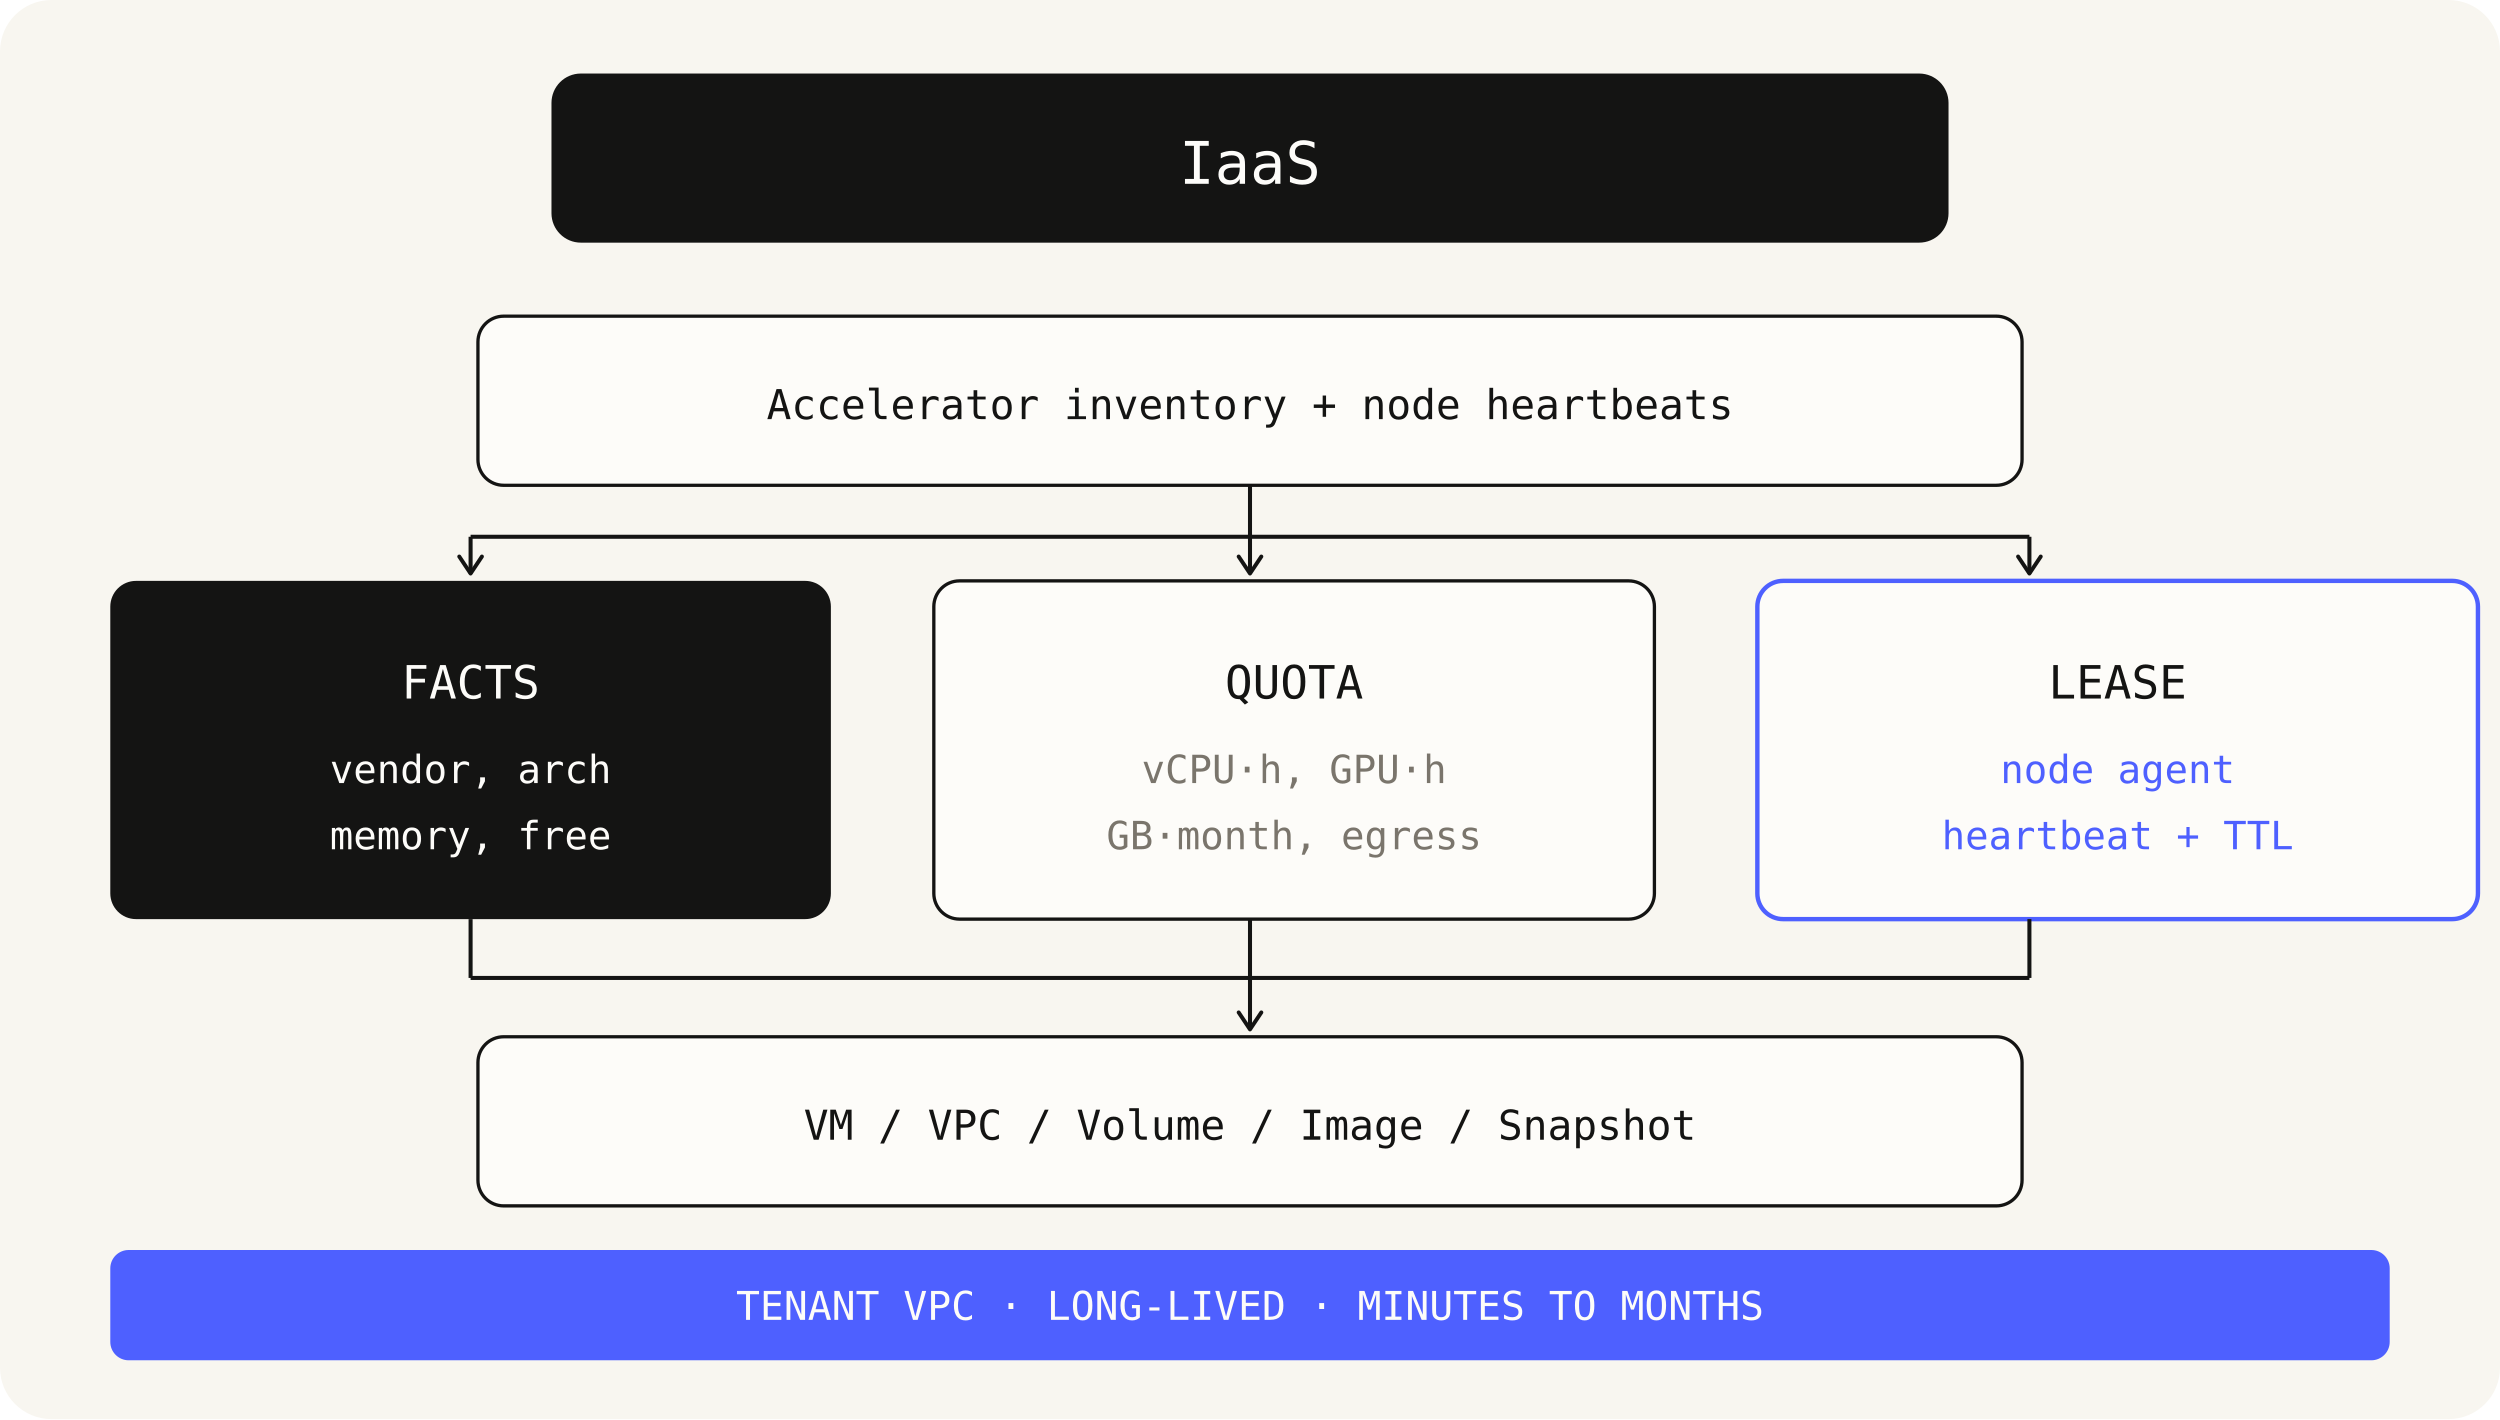
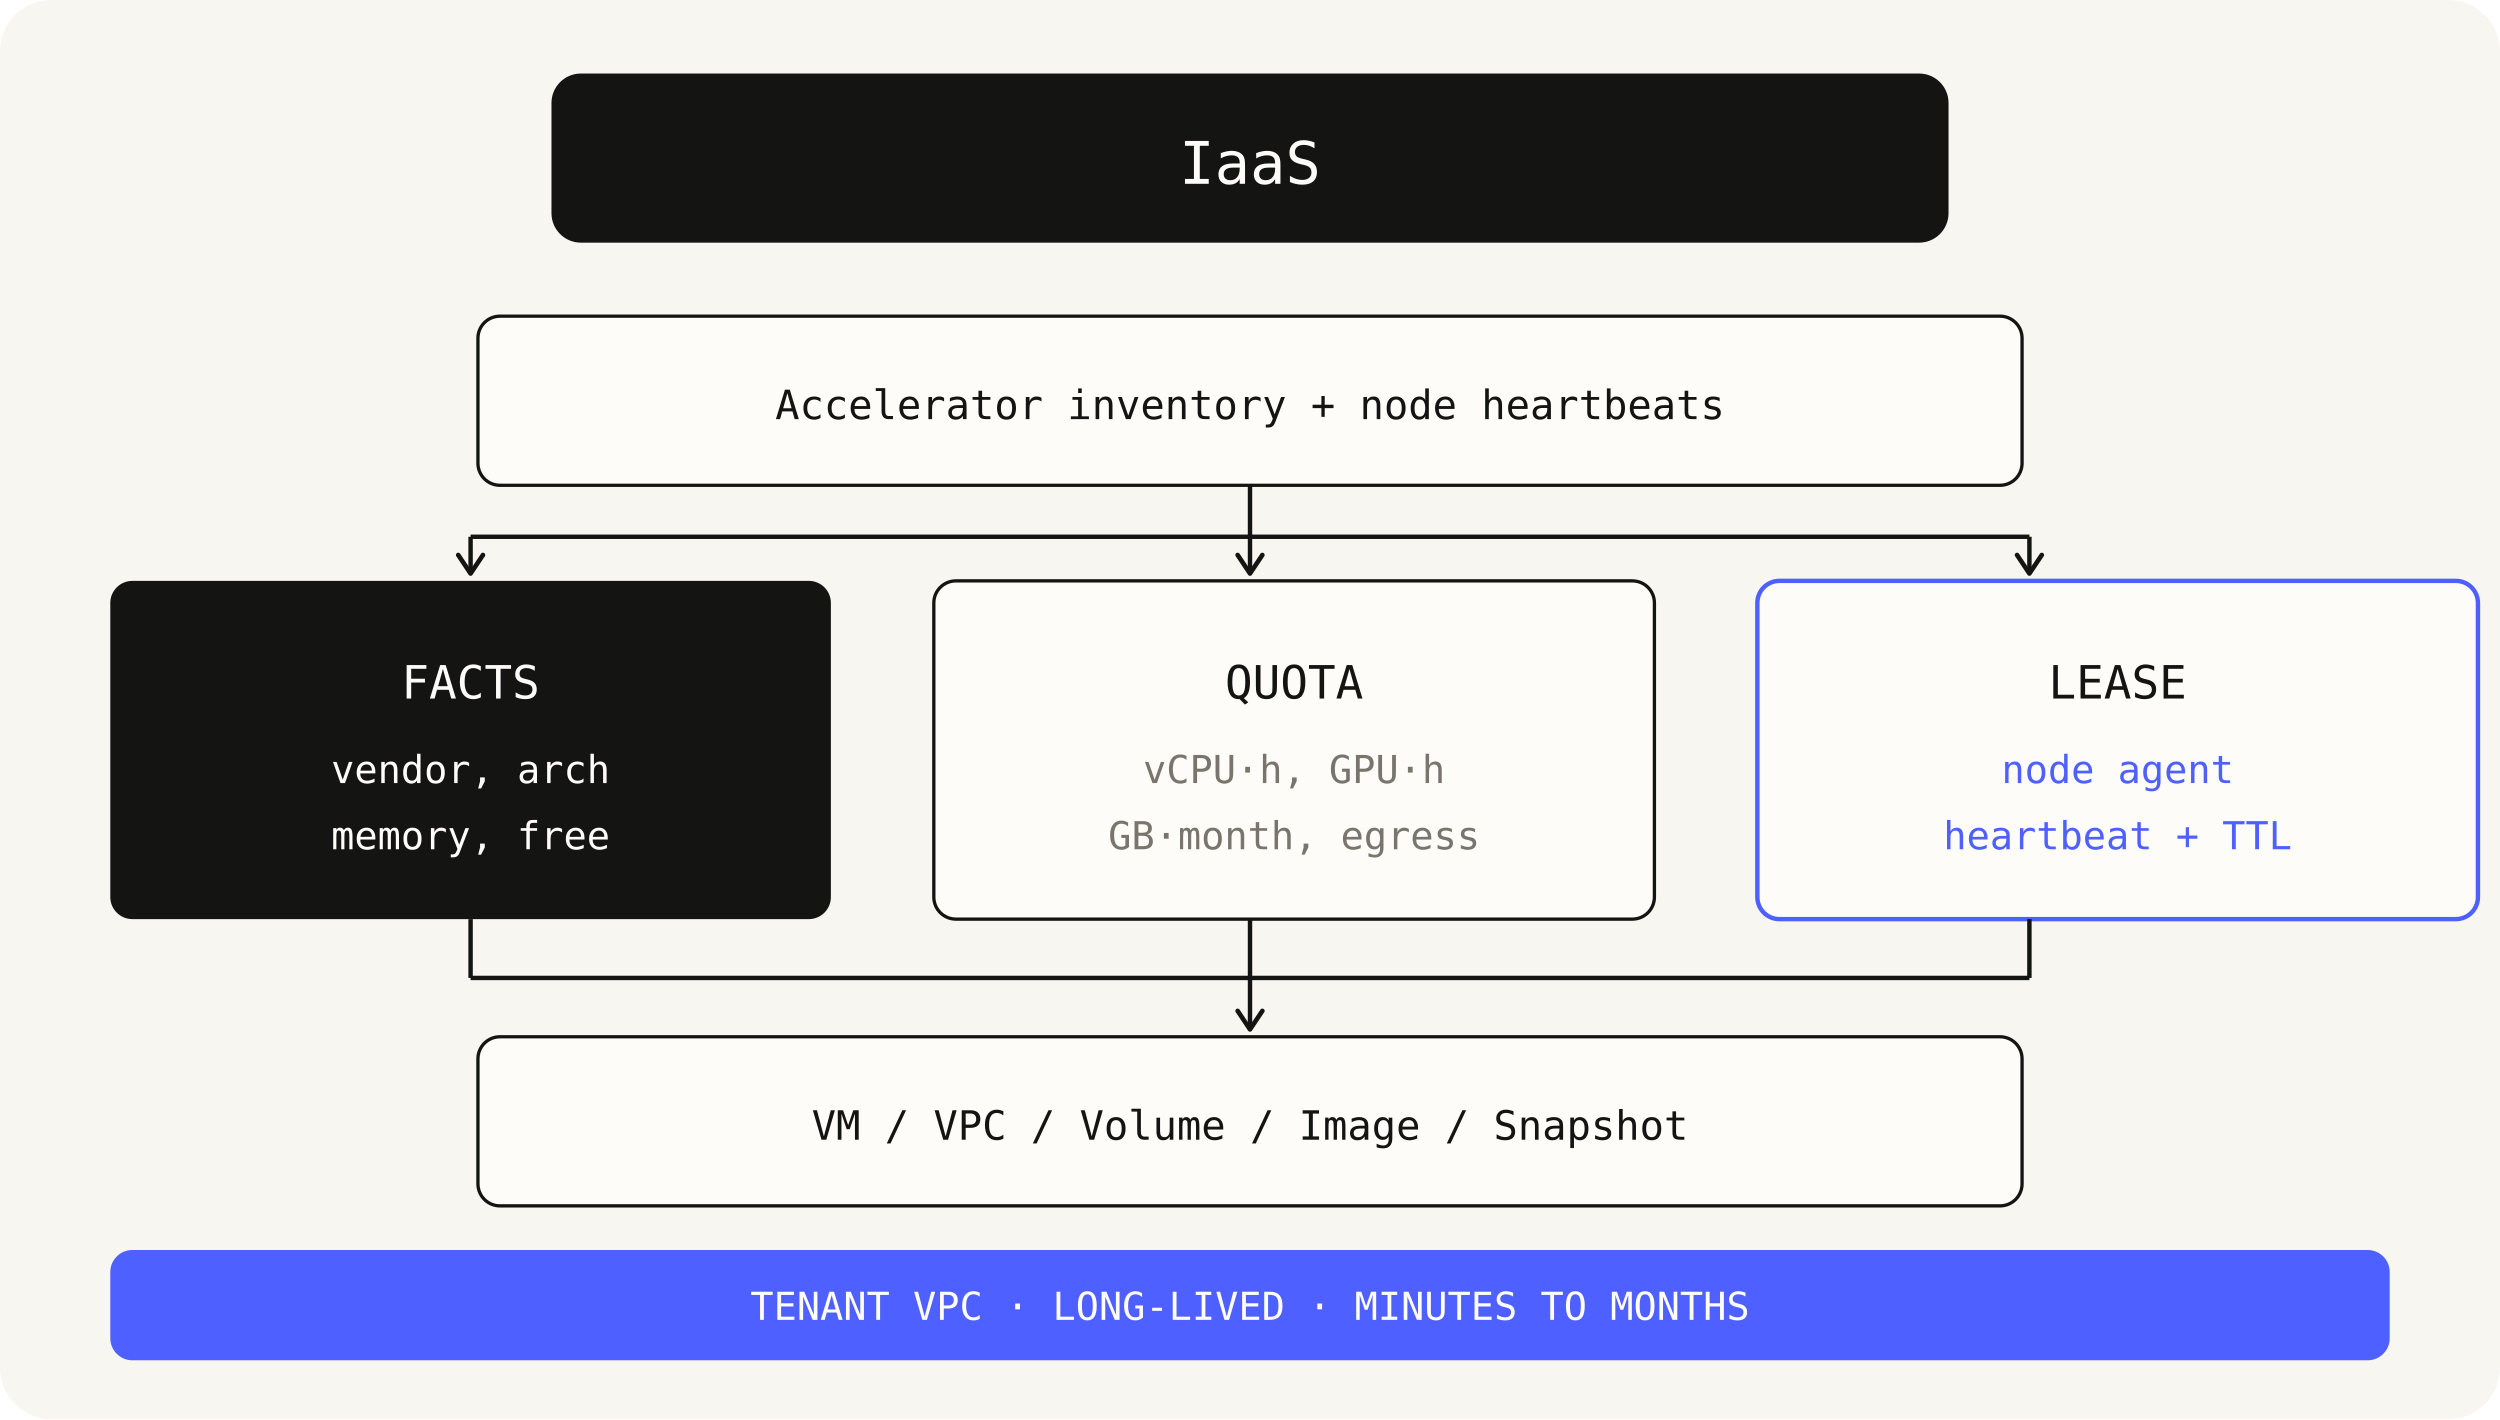
<svg xmlns="http://www.w3.org/2000/svg" viewBox="0 0 680 386" width="680" height="386" role="img">
  <defs>
-     <marker id="arw" viewBox="0 0 10 10" refX="8" refY="5" markerWidth="7" markerHeight="7" orient="auto-start-reverse">
-       <path d="M2 1L8 5L2 9" fill="none" stroke="#141413" stroke-width="1.4" stroke-linecap="round" stroke-linejoin="round" />
+     <marker id="iaas-arw-iaas" viewBox="0 0 10 10" refX="8" refY="5" markerWidth="7" markerHeight="7" orient="auto-start-reverse">
+       <path d="M2 1L8 5L2 9" fill="none" stroke="#141413" stroke-width="1.5" stroke-linecap="round" stroke-linejoin="round" />
    </marker>
  </defs>
  <rect x="0" y="0" width="680" height="386" rx="14" fill="#F8F6F0" />
  <g font-family="Menlo, SFMono-Regular, Consolas, monospace">
    <rect x="150" y="20" width="380" height="46" rx="8" fill="#141413" />
    <text x="340" y="50" font-size="16" fill="#FDFCF9" text-anchor="middle">IaaS</text>
-     <rect x="130" y="86" width="420" height="46" rx="7" fill="#FDFCF9" stroke="#141413" stroke-width="0.9" />
-     <text x="340" y="114" font-size="11.2" fill="#141413" text-anchor="middle">Accelerator inventory + node heartbeats</text>
-     <path d="M340 132 L340 146 M128 146 L552 146" fill="none" stroke="#141413" stroke-width="1.1" />
-     <path d="M128 146 L128 156" fill="none" stroke="#141413" stroke-width="1.1" marker-end="url(#arw)" />
-     <path d="M340 146 L340 156" fill="none" stroke="#141413" stroke-width="1.1" marker-end="url(#arw)" />
-     <path d="M552 146 L552 156" fill="none" stroke="#141413" stroke-width="1.1" marker-end="url(#arw)" />
-     <rect x="30" y="158" width="196" height="92" rx="7" fill="#141413" />
+     <rect x="130" y="86" width="420" height="46" rx="6" fill="#FDFCF9" stroke="#141413" stroke-width="0.9" />
+     <text x="340" y="114" font-size="11" fill="#141413" text-anchor="middle">Accelerator inventory + node heartbeats</text>
+     <path d="M340 132 L340 146 M128 146 L552 146" fill="none" stroke="#141413" stroke-width="1.2" />
+     <path d="M128 146 L128 156" fill="none" stroke="#141413" stroke-width="1.2" marker-end="url(#iaas-arw-iaas)" />
+     <path d="M340 146 L340 156" fill="none" stroke="#141413" stroke-width="1.2" marker-end="url(#iaas-arw-iaas)" />
+     <path d="M552 146 L552 156" fill="none" stroke="#141413" stroke-width="1.2" marker-end="url(#iaas-arw-iaas)" />
+     <rect x="30" y="158" width="196" height="92" rx="6" fill="#141413" />
    <text x="128" y="190" font-size="12.5" fill="#FDFCF9" text-anchor="middle">FACTS</text>
-     <text x="128" y="213" font-size="10.6" fill="#FDFCF9" text-anchor="middle">vendor, arch</text>
-     <text x="128" y="231" font-size="10.6" fill="#FDFCF9" text-anchor="middle">memory, free</text>
-     <rect x="254" y="158" width="196" height="92" rx="7" fill="#FDFCF9" stroke="#141413" stroke-width="0.9" />
+     <text x="128" y="213" font-size="10.5" fill="#FDFCF9" text-anchor="middle">vendor, arch</text>
+     <text x="128" y="231" font-size="10.5" fill="#FDFCF9" text-anchor="middle">memory, free</text>
+     <rect x="254" y="158" width="196" height="92" rx="6" fill="#FDFCF9" stroke="#141413" stroke-width="0.9" />
    <text x="352" y="190" font-size="12.5" fill="#141413" text-anchor="middle">QUOTA</text>
-     <text x="352" y="213" font-size="10.6" fill="#7A756C" text-anchor="middle">vCPU·h, GPU·h</text>
-     <text x="352" y="231" font-size="10.6" fill="#7A756C" text-anchor="middle">GB·month, egress</text>
-     <rect x="478" y="158" width="196" height="92" rx="7" fill="#FDFCF9" stroke="#4E60FF" stroke-width="1.2" />
+     <text x="352" y="213" font-size="10.5" fill="#7A756C" text-anchor="middle">vCPU·h, GPU·h</text>
+     <text x="352" y="231" font-size="10.5" fill="#7A756C" text-anchor="middle">GB·month, egress</text>
+     <rect x="478" y="158" width="196" height="92" rx="6" fill="#FDFCF9" stroke="#4E60FF" stroke-width="1.2" />
    <text x="576" y="190" font-size="12.5" fill="#141413" text-anchor="middle">LEASE</text>
-     <text x="576" y="213" font-size="10.6" fill="#4E60FF" text-anchor="middle">node agent</text>
-     <text x="576" y="231" font-size="10.6" fill="#4E60FF" text-anchor="middle">heartbeat + TTL</text>
-     <path d="M128 250 L128 266 M340 250 L340 266 M552 250 L552 266 M128 266 L552 266" fill="none" stroke="#141413" stroke-width="1.1" />
-     <path d="M340 266 L340 280" fill="none" stroke="#141413" stroke-width="1.1" marker-end="url(#arw)" />
-     <rect x="130" y="282" width="420" height="46" rx="7" fill="#FDFCF9" stroke="#141413" stroke-width="0.9" />
-     <text x="340" y="310" font-size="11.2" fill="#141413" text-anchor="middle">VM / VPC / Volume / Image / Snapshot</text>
-     <rect x="30" y="340" width="620" height="30" rx="5" fill="#4E60FF" />
-     <text x="340" y="359" font-size="10.8" fill="#FDFCF9" text-anchor="middle">TENANT VPC · LONG-LIVED · MINUTES TO MONTHS</text>
+     <text x="576" y="213" font-size="10.5" fill="#4E60FF" text-anchor="middle">node agent</text>
+     <text x="576" y="231" font-size="10.5" fill="#4E60FF" text-anchor="middle">heartbeat + TTL</text>
+     <path d="M128 250 L128 266 M340 250 L340 266 M552 250 L552 266 M128 266 L552 266" fill="none" stroke="#141413" stroke-width="1.2" />
+     <path d="M340 266 L340 280" fill="none" stroke="#141413" stroke-width="1.2" marker-end="url(#iaas-arw-iaas)" />
+     <rect x="130" y="282" width="420" height="46" rx="6" fill="#FDFCF9" stroke="#141413" stroke-width="0.9" />
+     <text x="340" y="310" font-size="11" fill="#141413" text-anchor="middle">VM / VPC / Volume / Image / Snapshot</text>
+     <rect x="30" y="340" width="620" height="30" rx="6" fill="#4E60FF" />
+     <text x="340" y="359" font-size="10.5" fill="#FDFCF9" text-anchor="middle">TENANT VPC · LONG-LIVED · MINUTES TO MONTHS</text>
  </g>
</svg>
